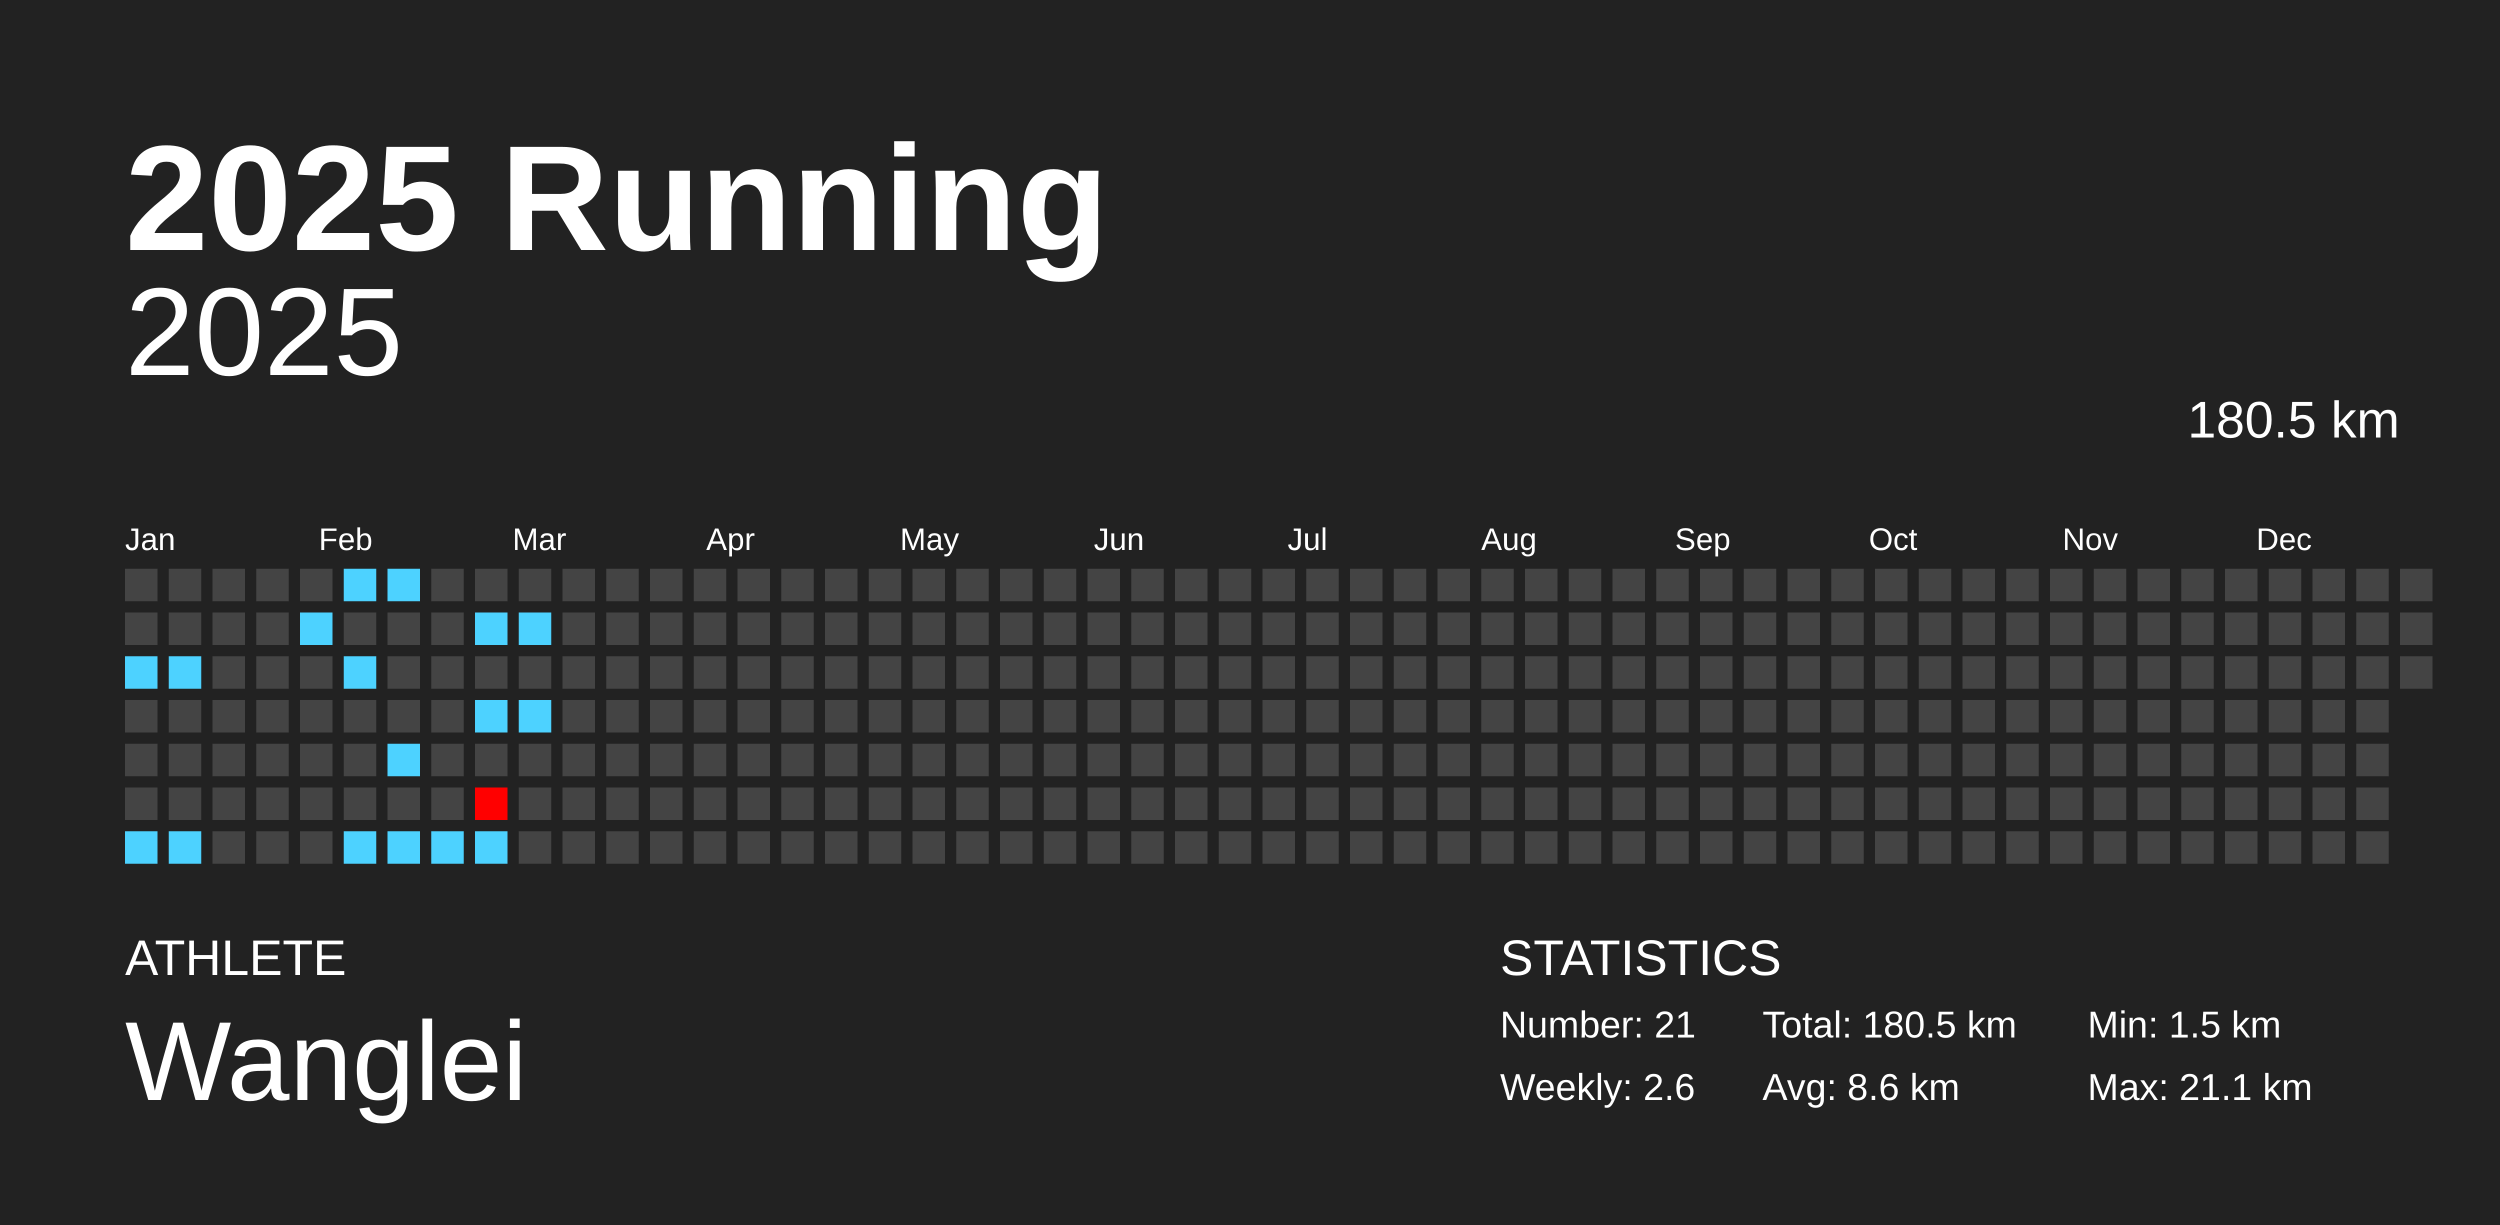
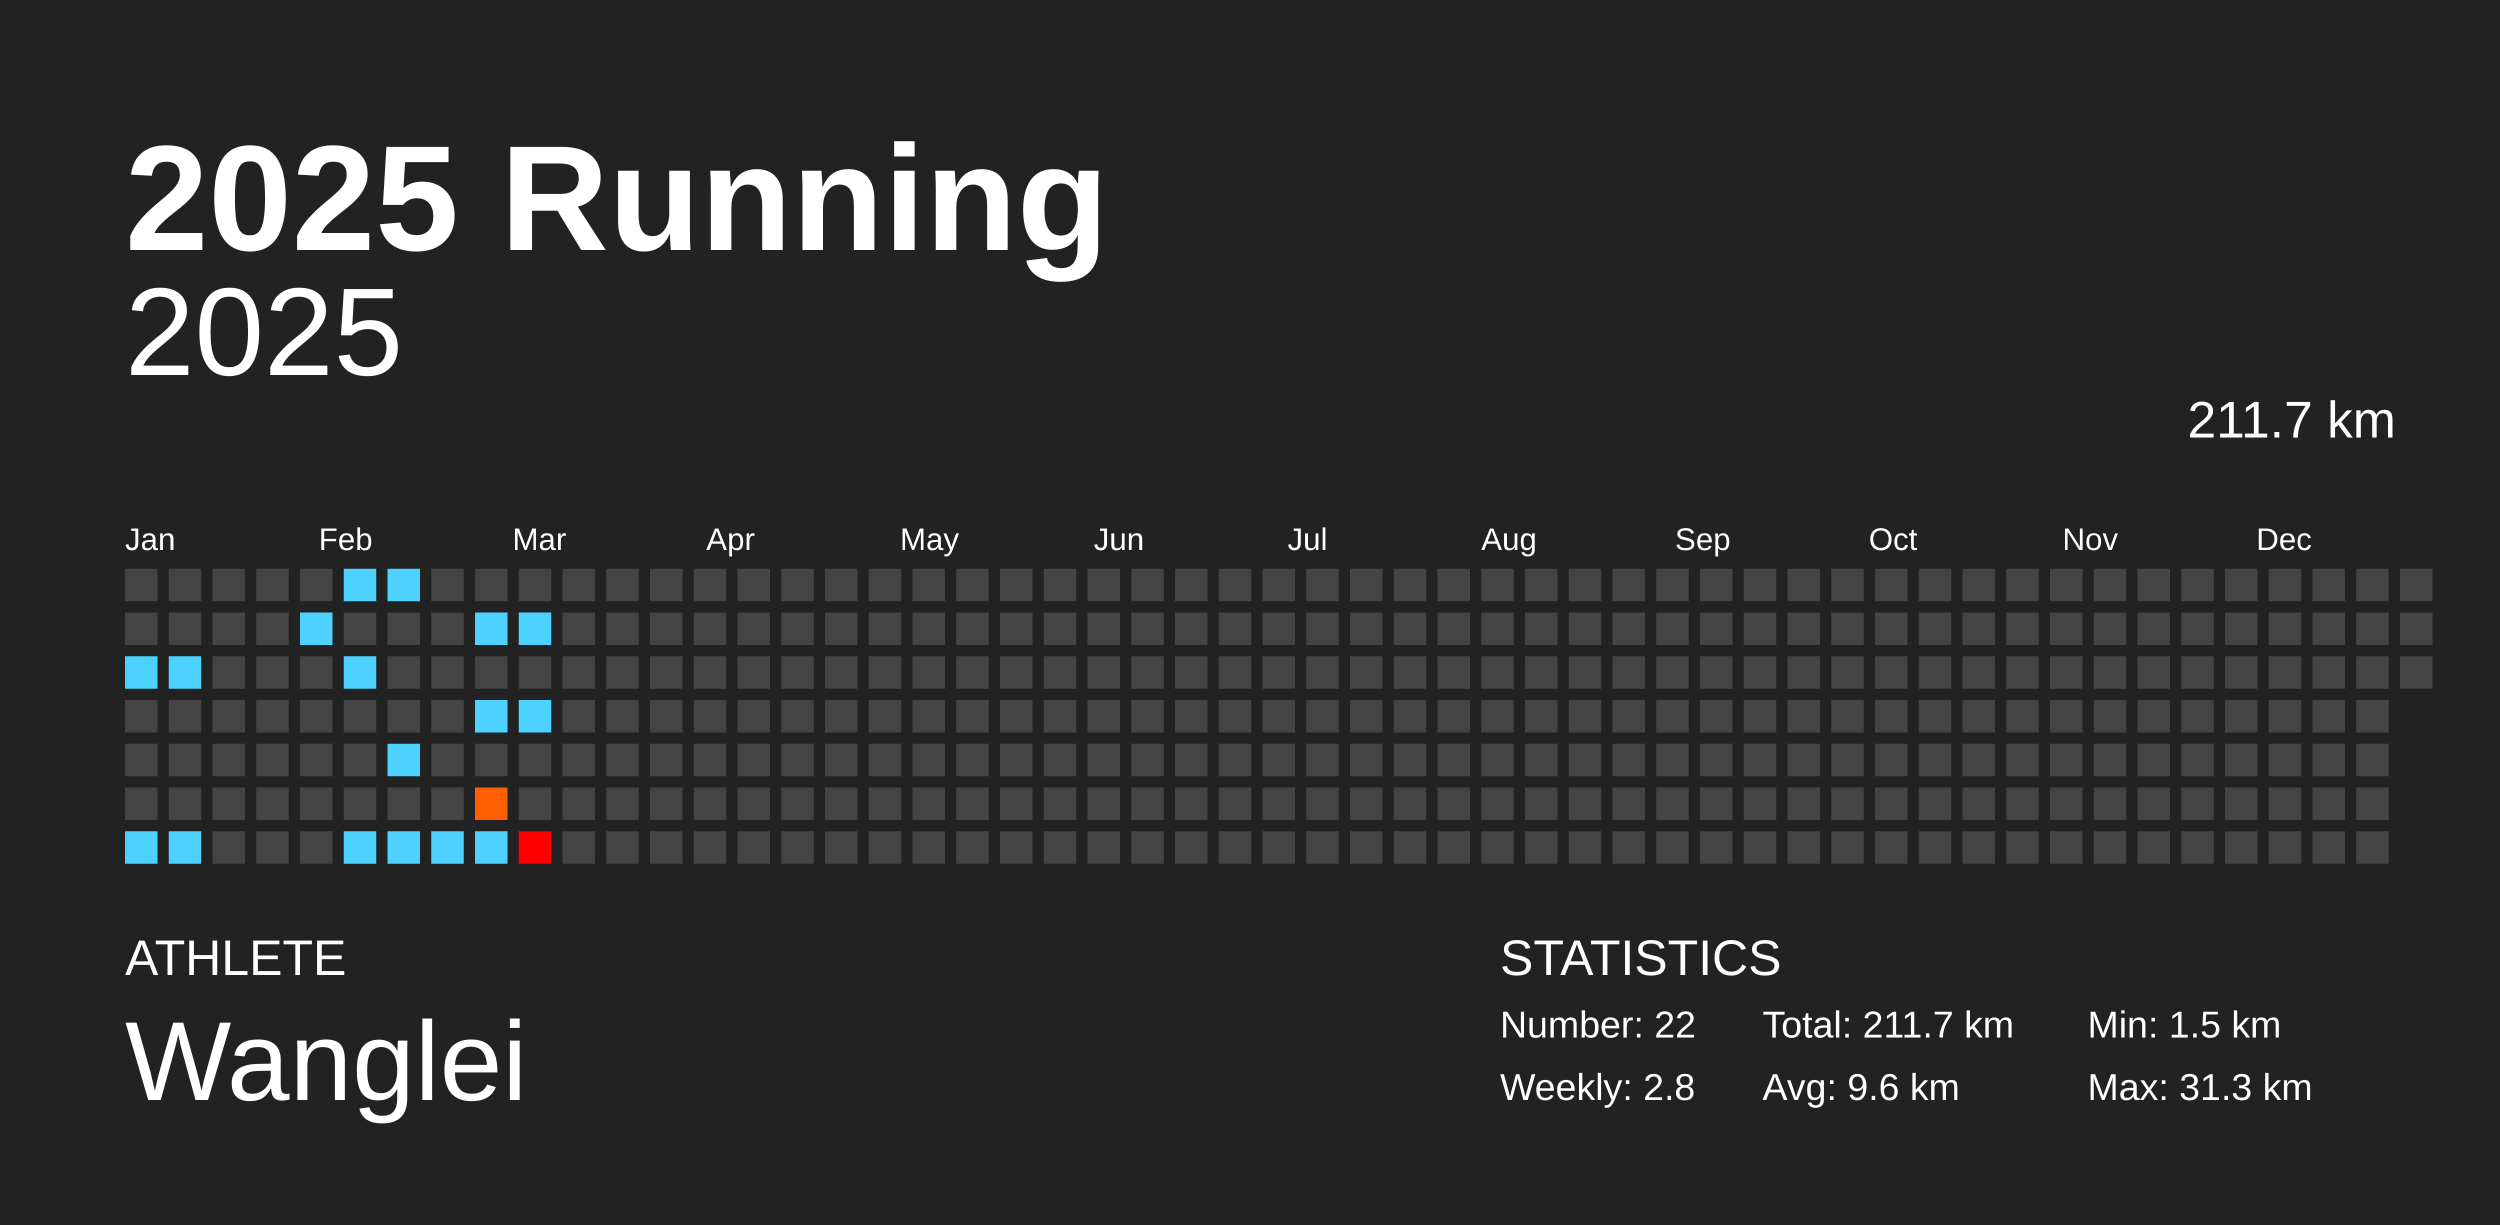
<svg xmlns="http://www.w3.org/2000/svg" baseProfile="full" height="98mm" version="1.1" viewBox="0,0,200,98" width="200mm">
  <defs />
  <rect fill="#222222" height="98" width="200" x="0" y="0" />
  <text fill="#FFFFFF" style="font-size:12px; font-family:Arial; font-weight:bold;" x="10" y="20">2025 Running</text>
  <text fill="#FFFFFF" style="font-size:4px; font-family:Arial" x="10" y="78">ATHLETE</text>
  <text fill="#FFFFFF" style="font-size:9px; font-family:Arial" x="10" y="88">Wanglei</text>
  <text fill="#FFFFFF" style="font-size:4px; font-family:Arial" x="120" y="78">STATISTICS</text>
-   <text fill="#FFFFFF" style="font-size:3px; font-family:Arial" x="120" y="83">Number: 21</text>
-   <text fill="#FFFFFF" style="font-size:3px; font-family:Arial" x="120" y="88">Weekly: 2.6</text>
-   <text fill="#FFFFFF" style="font-size:3px; font-family:Arial" x="141" y="83">Total: 180.5 km</text>
-   <text fill="#FFFFFF" style="font-size:3px; font-family:Arial" x="141" y="88">Avg: 8.6 km</text>
+   <text fill="#FFFFFF" style="font-size:3px; font-family:Arial" x="120" y="83">Number: 22</text>
+   <text fill="#FFFFFF" style="font-size:3px; font-family:Arial" x="120" y="88">Weekly: 2.8</text>
+   <text fill="#FFFFFF" style="font-size:3px; font-family:Arial" x="141" y="83">Total: 211.7 km</text>
+   <text fill="#FFFFFF" style="font-size:3px; font-family:Arial" x="141" y="88">Avg: 9.6 km</text>
  <text fill="#FFFFFF" style="font-size:3px; font-family:Arial" x="167" y="83">Min: 1.5 km</text>
-   <text fill="#FFFFFF" style="font-size:3px; font-family:Arial" x="167" y="88">Max: 21.1 km</text>
+   <text fill="#FFFFFF" style="font-size:3px; font-family:Arial" x="167" y="88">Max: 31.3 km</text>
  <text alignment-baseline="hanging" fill="#FFFFFF" style="font-size:10.0px; font-family:Arial;" x="10" y="30">2025</text>
-   <text alignment-baseline="hanging" fill="#FFFFFF" style="font-size:4.125px; font-family:Arial;" x="175" y="35">180.5 km</text>
+   <text alignment-baseline="hanging" fill="#FFFFFF" style="font-size:4.125px; font-family:Arial;" x="175" y="35">211.7 km</text>
  <text fill="#FFFFFF" style="font-size:2.5px; font-family:Arial" x="10.0" y="44">Jan</text>
  <text fill="#FFFFFF" style="font-size:2.5px; font-family:Arial" x="25.5" y="44">Feb</text>
  <text fill="#FFFFFF" style="font-size:2.5px; font-family:Arial" x="41.0" y="44">Mar</text>
  <text fill="#FFFFFF" style="font-size:2.5px; font-family:Arial" x="56.5" y="44">Apr</text>
  <text fill="#FFFFFF" style="font-size:2.5px; font-family:Arial" x="72.0" y="44">May</text>
  <text fill="#FFFFFF" style="font-size:2.5px; font-family:Arial" x="87.5" y="44">Jun</text>
  <text fill="#FFFFFF" style="font-size:2.5px; font-family:Arial" x="103.0" y="44">Jul</text>
  <text fill="#FFFFFF" style="font-size:2.5px; font-family:Arial" x="118.5" y="44">Aug</text>
  <text fill="#FFFFFF" style="font-size:2.5px; font-family:Arial" x="134.0" y="44">Sep</text>
  <text fill="#FFFFFF" style="font-size:2.5px; font-family:Arial" x="149.5" y="44">Oct</text>
  <text fill="#FFFFFF" style="font-size:2.5px; font-family:Arial" x="165.0" y="44">Nov</text>
  <text fill="#FFFFFF" style="font-size:2.5px; font-family:Arial" x="180.5" y="44">Dec</text>
  <rect fill="#444444" height="2.6" width="2.6" x="10.0" y="45.5" />
  <rect fill="#444444" height="2.6" width="2.6" x="10.0" y="49.0" />
  <rect fill="#4dd2ff" height="2.6" width="2.6" x="10.0" y="52.5" />
  <rect fill="#444444" height="2.6" width="2.6" x="10.0" y="56.0" />
  <rect fill="#444444" height="2.6" width="2.6" x="10.0" y="59.5" />
  <rect fill="#444444" height="2.6" width="2.6" x="10.0" y="63.0" />
  <rect fill="#4dd2ff" height="2.6" width="2.6" x="10.0" y="66.5" />
  <rect fill="#444444" height="2.6" width="2.6" x="13.5" y="45.5" />
  <rect fill="#444444" height="2.6" width="2.6" x="13.5" y="49.0" />
  <rect fill="#4dd2ff" height="2.6" width="2.6" x="13.5" y="52.5" />
  <rect fill="#444444" height="2.6" width="2.6" x="13.5" y="56.0" />
  <rect fill="#444444" height="2.6" width="2.6" x="13.5" y="59.5" />
  <rect fill="#444444" height="2.6" width="2.6" x="13.5" y="63.0" />
  <rect fill="#4dd2ff" height="2.6" width="2.6" x="13.5" y="66.5" />
  <rect fill="#444444" height="2.6" width="2.6" x="17.0" y="45.5" />
  <rect fill="#444444" height="2.6" width="2.6" x="17.0" y="49.0" />
  <rect fill="#444444" height="2.6" width="2.6" x="17.0" y="52.5" />
  <rect fill="#444444" height="2.6" width="2.6" x="17.0" y="56.0" />
  <rect fill="#444444" height="2.6" width="2.6" x="17.0" y="59.5" />
  <rect fill="#444444" height="2.6" width="2.6" x="17.0" y="63.0" />
  <rect fill="#444444" height="2.6" width="2.6" x="17.0" y="66.5" />
  <rect fill="#444444" height="2.6" width="2.6" x="20.5" y="45.5" />
  <rect fill="#444444" height="2.6" width="2.6" x="20.5" y="49.0" />
  <rect fill="#444444" height="2.6" width="2.6" x="20.5" y="52.5" />
  <rect fill="#444444" height="2.6" width="2.6" x="20.5" y="56.0" />
  <rect fill="#444444" height="2.6" width="2.6" x="20.5" y="59.5" />
  <rect fill="#444444" height="2.6" width="2.6" x="20.5" y="63.0" />
  <rect fill="#444444" height="2.6" width="2.6" x="20.5" y="66.5" />
  <rect fill="#444444" height="2.6" width="2.6" x="24.0" y="45.5" />
  <rect fill="#4dd2ff" height="2.6" width="2.6" x="24.0" y="49.0" />
  <rect fill="#444444" height="2.6" width="2.6" x="24.0" y="52.5" />
  <rect fill="#444444" height="2.6" width="2.6" x="24.0" y="56.0" />
  <rect fill="#444444" height="2.6" width="2.6" x="24.0" y="59.5" />
  <rect fill="#444444" height="2.6" width="2.6" x="24.0" y="63.0" />
  <rect fill="#444444" height="2.6" width="2.6" x="24.0" y="66.5" />
  <rect fill="#4dd2ff" height="2.6" width="2.6" x="27.5" y="45.5" />
  <rect fill="#444444" height="2.6" width="2.6" x="27.5" y="49.0" />
  <rect fill="#4dd2ff" height="2.6" width="2.6" x="27.5" y="52.5" />
  <rect fill="#444444" height="2.6" width="2.6" x="27.5" y="56.0" />
  <rect fill="#444444" height="2.6" width="2.6" x="27.5" y="59.5" />
  <rect fill="#444444" height="2.6" width="2.6" x="27.5" y="63.0" />
  <rect fill="#4dd2ff" height="2.6" width="2.6" x="27.5" y="66.5" />
  <rect fill="#4dd2ff" height="2.6" width="2.6" x="31.0" y="45.5" />
  <rect fill="#444444" height="2.6" width="2.6" x="31.0" y="49.0" />
  <rect fill="#444444" height="2.6" width="2.6" x="31.0" y="52.5" />
  <rect fill="#444444" height="2.6" width="2.6" x="31.0" y="56.0" />
  <rect fill="#4dd2ff" height="2.6" width="2.6" x="31.0" y="59.5" />
  <rect fill="#444444" height="2.6" width="2.6" x="31.0" y="63.0" />
  <rect fill="#4dd2ff" height="2.6" width="2.6" x="31.0" y="66.5" />
  <rect fill="#444444" height="2.6" width="2.6" x="34.5" y="45.5" />
  <rect fill="#444444" height="2.6" width="2.6" x="34.5" y="49.0" />
  <rect fill="#444444" height="2.6" width="2.6" x="34.5" y="52.5" />
  <rect fill="#444444" height="2.6" width="2.6" x="34.5" y="56.0" />
  <rect fill="#444444" height="2.6" width="2.6" x="34.5" y="59.5" />
  <rect fill="#444444" height="2.6" width="2.6" x="34.5" y="63.0" />
  <rect fill="#4dd2ff" height="2.6" width="2.6" x="34.5" y="66.5" />
  <rect fill="#444444" height="2.6" width="2.6" x="38.0" y="45.5" />
  <rect fill="#4dd2ff" height="2.6" width="2.6" x="38.0" y="49.0" />
  <rect fill="#444444" height="2.6" width="2.6" x="38.0" y="52.5" />
  <rect fill="#4dd2ff" height="2.6" width="2.6" x="38.0" y="56.0" />
  <rect fill="#444444" height="2.6" width="2.6" x="38.0" y="59.5" />
-   <rect fill="#ff0000" height="2.6" width="2.6" x="38.0" y="63.0" />
+   <rect fill="#ff5f00" height="2.6" width="2.6" x="38.0" y="63.0" />
  <rect fill="#4dd2ff" height="2.6" width="2.6" x="38.0" y="66.5" />
  <rect fill="#444444" height="2.6" width="2.6" x="41.5" y="45.5" />
  <rect fill="#4dd2ff" height="2.6" width="2.6" x="41.5" y="49.0" />
  <rect fill="#444444" height="2.6" width="2.6" x="41.5" y="52.5" />
  <rect fill="#4dd2ff" height="2.6" width="2.6" x="41.5" y="56.0" />
  <rect fill="#444444" height="2.6" width="2.6" x="41.5" y="59.5" />
  <rect fill="#444444" height="2.6" width="2.6" x="41.5" y="63.0" />
-   <rect fill="#444444" height="2.6" width="2.6" x="41.5" y="66.5" />
+   <rect fill="#ff0000" height="2.6" width="2.6" x="41.5" y="66.5" />
  <rect fill="#444444" height="2.6" width="2.6" x="45.0" y="45.5" />
  <rect fill="#444444" height="2.6" width="2.6" x="45.0" y="49.0" />
  <rect fill="#444444" height="2.6" width="2.6" x="45.0" y="52.5" />
  <rect fill="#444444" height="2.6" width="2.6" x="45.0" y="56.0" />
  <rect fill="#444444" height="2.6" width="2.6" x="45.0" y="59.5" />
  <rect fill="#444444" height="2.6" width="2.6" x="45.0" y="63.0" />
  <rect fill="#444444" height="2.6" width="2.6" x="45.0" y="66.5" />
  <rect fill="#444444" height="2.6" width="2.6" x="48.5" y="45.5" />
  <rect fill="#444444" height="2.6" width="2.6" x="48.5" y="49.0" />
  <rect fill="#444444" height="2.6" width="2.6" x="48.5" y="52.5" />
  <rect fill="#444444" height="2.6" width="2.6" x="48.5" y="56.0" />
  <rect fill="#444444" height="2.6" width="2.6" x="48.5" y="59.5" />
  <rect fill="#444444" height="2.6" width="2.6" x="48.5" y="63.0" />
  <rect fill="#444444" height="2.6" width="2.6" x="48.5" y="66.5" />
  <rect fill="#444444" height="2.6" width="2.6" x="52.0" y="45.5" />
  <rect fill="#444444" height="2.6" width="2.6" x="52.0" y="49.0" />
  <rect fill="#444444" height="2.6" width="2.6" x="52.0" y="52.5" />
  <rect fill="#444444" height="2.6" width="2.6" x="52.0" y="56.0" />
  <rect fill="#444444" height="2.6" width="2.6" x="52.0" y="59.5" />
  <rect fill="#444444" height="2.6" width="2.6" x="52.0" y="63.0" />
  <rect fill="#444444" height="2.6" width="2.6" x="52.0" y="66.5" />
  <rect fill="#444444" height="2.6" width="2.6" x="55.5" y="45.5" />
  <rect fill="#444444" height="2.6" width="2.6" x="55.5" y="49.0" />
  <rect fill="#444444" height="2.6" width="2.6" x="55.5" y="52.5" />
  <rect fill="#444444" height="2.6" width="2.6" x="55.5" y="56.0" />
  <rect fill="#444444" height="2.6" width="2.6" x="55.5" y="59.5" />
  <rect fill="#444444" height="2.6" width="2.6" x="55.5" y="63.0" />
  <rect fill="#444444" height="2.6" width="2.6" x="55.5" y="66.5" />
  <rect fill="#444444" height="2.6" width="2.6" x="59.0" y="45.5" />
  <rect fill="#444444" height="2.6" width="2.6" x="59.0" y="49.0" />
  <rect fill="#444444" height="2.6" width="2.6" x="59.0" y="52.5" />
  <rect fill="#444444" height="2.6" width="2.6" x="59.0" y="56.0" />
  <rect fill="#444444" height="2.6" width="2.6" x="59.0" y="59.5" />
  <rect fill="#444444" height="2.6" width="2.6" x="59.0" y="63.0" />
  <rect fill="#444444" height="2.6" width="2.6" x="59.0" y="66.5" />
  <rect fill="#444444" height="2.6" width="2.6" x="62.5" y="45.5" />
  <rect fill="#444444" height="2.6" width="2.6" x="62.5" y="49.0" />
  <rect fill="#444444" height="2.6" width="2.6" x="62.5" y="52.5" />
  <rect fill="#444444" height="2.6" width="2.6" x="62.5" y="56.0" />
  <rect fill="#444444" height="2.6" width="2.6" x="62.5" y="59.5" />
  <rect fill="#444444" height="2.6" width="2.6" x="62.5" y="63.0" />
  <rect fill="#444444" height="2.6" width="2.6" x="62.5" y="66.5" />
  <rect fill="#444444" height="2.6" width="2.6" x="66.0" y="45.5" />
  <rect fill="#444444" height="2.6" width="2.6" x="66.0" y="49.0" />
  <rect fill="#444444" height="2.6" width="2.6" x="66.0" y="52.5" />
  <rect fill="#444444" height="2.6" width="2.6" x="66.0" y="56.0" />
  <rect fill="#444444" height="2.6" width="2.6" x="66.0" y="59.5" />
  <rect fill="#444444" height="2.6" width="2.6" x="66.0" y="63.0" />
  <rect fill="#444444" height="2.6" width="2.6" x="66.0" y="66.5" />
  <rect fill="#444444" height="2.6" width="2.6" x="69.5" y="45.5" />
  <rect fill="#444444" height="2.6" width="2.6" x="69.5" y="49.0" />
  <rect fill="#444444" height="2.6" width="2.6" x="69.5" y="52.5" />
  <rect fill="#444444" height="2.6" width="2.6" x="69.5" y="56.0" />
  <rect fill="#444444" height="2.6" width="2.6" x="69.5" y="59.5" />
  <rect fill="#444444" height="2.6" width="2.6" x="69.5" y="63.0" />
  <rect fill="#444444" height="2.6" width="2.6" x="69.5" y="66.5" />
  <rect fill="#444444" height="2.6" width="2.6" x="73.0" y="45.5" />
  <rect fill="#444444" height="2.6" width="2.6" x="73.0" y="49.0" />
  <rect fill="#444444" height="2.6" width="2.6" x="73.0" y="52.5" />
  <rect fill="#444444" height="2.6" width="2.6" x="73.0" y="56.0" />
  <rect fill="#444444" height="2.6" width="2.6" x="73.0" y="59.5" />
  <rect fill="#444444" height="2.6" width="2.6" x="73.0" y="63.0" />
  <rect fill="#444444" height="2.6" width="2.6" x="73.0" y="66.5" />
  <rect fill="#444444" height="2.6" width="2.6" x="76.5" y="45.5" />
  <rect fill="#444444" height="2.6" width="2.6" x="76.5" y="49.0" />
  <rect fill="#444444" height="2.6" width="2.6" x="76.5" y="52.5" />
  <rect fill="#444444" height="2.6" width="2.6" x="76.5" y="56.0" />
  <rect fill="#444444" height="2.6" width="2.6" x="76.5" y="59.5" />
  <rect fill="#444444" height="2.6" width="2.6" x="76.5" y="63.0" />
  <rect fill="#444444" height="2.6" width="2.6" x="76.5" y="66.5" />
  <rect fill="#444444" height="2.6" width="2.6" x="80.0" y="45.5" />
  <rect fill="#444444" height="2.6" width="2.6" x="80.0" y="49.0" />
  <rect fill="#444444" height="2.6" width="2.6" x="80.0" y="52.5" />
  <rect fill="#444444" height="2.6" width="2.6" x="80.0" y="56.0" />
  <rect fill="#444444" height="2.6" width="2.6" x="80.0" y="59.5" />
  <rect fill="#444444" height="2.6" width="2.6" x="80.0" y="63.0" />
  <rect fill="#444444" height="2.6" width="2.6" x="80.0" y="66.5" />
  <rect fill="#444444" height="2.6" width="2.6" x="83.5" y="45.5" />
  <rect fill="#444444" height="2.6" width="2.6" x="83.5" y="49.0" />
  <rect fill="#444444" height="2.6" width="2.6" x="83.5" y="52.5" />
  <rect fill="#444444" height="2.6" width="2.6" x="83.5" y="56.0" />
  <rect fill="#444444" height="2.6" width="2.6" x="83.5" y="59.5" />
  <rect fill="#444444" height="2.6" width="2.6" x="83.5" y="63.0" />
  <rect fill="#444444" height="2.6" width="2.6" x="83.5" y="66.5" />
  <rect fill="#444444" height="2.6" width="2.6" x="87.0" y="45.5" />
  <rect fill="#444444" height="2.6" width="2.6" x="87.0" y="49.0" />
  <rect fill="#444444" height="2.6" width="2.6" x="87.0" y="52.5" />
  <rect fill="#444444" height="2.6" width="2.6" x="87.0" y="56.0" />
  <rect fill="#444444" height="2.6" width="2.6" x="87.0" y="59.5" />
  <rect fill="#444444" height="2.6" width="2.6" x="87.0" y="63.0" />
  <rect fill="#444444" height="2.6" width="2.6" x="87.0" y="66.5" />
  <rect fill="#444444" height="2.6" width="2.6" x="90.5" y="45.5" />
  <rect fill="#444444" height="2.6" width="2.6" x="90.5" y="49.0" />
  <rect fill="#444444" height="2.6" width="2.6" x="90.5" y="52.5" />
  <rect fill="#444444" height="2.6" width="2.6" x="90.5" y="56.0" />
  <rect fill="#444444" height="2.6" width="2.6" x="90.5" y="59.5" />
  <rect fill="#444444" height="2.6" width="2.6" x="90.5" y="63.0" />
  <rect fill="#444444" height="2.6" width="2.6" x="90.5" y="66.5" />
  <rect fill="#444444" height="2.6" width="2.6" x="94.0" y="45.5" />
  <rect fill="#444444" height="2.6" width="2.6" x="94.0" y="49.0" />
  <rect fill="#444444" height="2.6" width="2.6" x="94.0" y="52.5" />
  <rect fill="#444444" height="2.6" width="2.6" x="94.0" y="56.0" />
  <rect fill="#444444" height="2.6" width="2.6" x="94.0" y="59.5" />
  <rect fill="#444444" height="2.6" width="2.6" x="94.0" y="63.0" />
  <rect fill="#444444" height="2.6" width="2.6" x="94.0" y="66.5" />
  <rect fill="#444444" height="2.6" width="2.6" x="97.5" y="45.5" />
  <rect fill="#444444" height="2.6" width="2.6" x="97.5" y="49.0" />
  <rect fill="#444444" height="2.6" width="2.6" x="97.5" y="52.5" />
  <rect fill="#444444" height="2.6" width="2.6" x="97.5" y="56.0" />
  <rect fill="#444444" height="2.6" width="2.6" x="97.5" y="59.5" />
  <rect fill="#444444" height="2.6" width="2.6" x="97.5" y="63.0" />
  <rect fill="#444444" height="2.6" width="2.6" x="97.5" y="66.5" />
  <rect fill="#444444" height="2.6" width="2.6" x="101.0" y="45.5" />
  <rect fill="#444444" height="2.6" width="2.6" x="101.0" y="49.0" />
  <rect fill="#444444" height="2.6" width="2.6" x="101.0" y="52.5" />
  <rect fill="#444444" height="2.6" width="2.6" x="101.0" y="56.0" />
  <rect fill="#444444" height="2.6" width="2.6" x="101.0" y="59.5" />
  <rect fill="#444444" height="2.6" width="2.6" x="101.0" y="63.0" />
  <rect fill="#444444" height="2.6" width="2.6" x="101.0" y="66.5" />
  <rect fill="#444444" height="2.6" width="2.6" x="104.5" y="45.5" />
  <rect fill="#444444" height="2.6" width="2.6" x="104.5" y="49.0" />
  <rect fill="#444444" height="2.6" width="2.6" x="104.5" y="52.5" />
  <rect fill="#444444" height="2.6" width="2.6" x="104.5" y="56.0" />
  <rect fill="#444444" height="2.6" width="2.6" x="104.5" y="59.5" />
  <rect fill="#444444" height="2.6" width="2.6" x="104.5" y="63.0" />
  <rect fill="#444444" height="2.6" width="2.6" x="104.5" y="66.5" />
  <rect fill="#444444" height="2.6" width="2.6" x="108.0" y="45.5" />
  <rect fill="#444444" height="2.6" width="2.6" x="108.0" y="49.0" />
  <rect fill="#444444" height="2.6" width="2.6" x="108.0" y="52.5" />
  <rect fill="#444444" height="2.6" width="2.6" x="108.0" y="56.0" />
  <rect fill="#444444" height="2.6" width="2.6" x="108.0" y="59.5" />
  <rect fill="#444444" height="2.6" width="2.6" x="108.0" y="63.0" />
  <rect fill="#444444" height="2.6" width="2.6" x="108.0" y="66.5" />
  <rect fill="#444444" height="2.6" width="2.6" x="111.5" y="45.5" />
  <rect fill="#444444" height="2.6" width="2.6" x="111.5" y="49.0" />
  <rect fill="#444444" height="2.6" width="2.6" x="111.5" y="52.5" />
  <rect fill="#444444" height="2.6" width="2.6" x="111.5" y="56.0" />
  <rect fill="#444444" height="2.6" width="2.6" x="111.5" y="59.5" />
  <rect fill="#444444" height="2.6" width="2.6" x="111.5" y="63.0" />
  <rect fill="#444444" height="2.6" width="2.6" x="111.5" y="66.5" />
  <rect fill="#444444" height="2.6" width="2.6" x="115.0" y="45.5" />
  <rect fill="#444444" height="2.6" width="2.6" x="115.0" y="49.0" />
  <rect fill="#444444" height="2.6" width="2.6" x="115.0" y="52.5" />
  <rect fill="#444444" height="2.6" width="2.6" x="115.0" y="56.0" />
  <rect fill="#444444" height="2.6" width="2.6" x="115.0" y="59.5" />
  <rect fill="#444444" height="2.6" width="2.6" x="115.0" y="63.0" />
  <rect fill="#444444" height="2.6" width="2.6" x="115.0" y="66.5" />
  <rect fill="#444444" height="2.6" width="2.6" x="118.5" y="45.5" />
  <rect fill="#444444" height="2.6" width="2.6" x="118.5" y="49.0" />
  <rect fill="#444444" height="2.6" width="2.6" x="118.5" y="52.5" />
  <rect fill="#444444" height="2.6" width="2.6" x="118.5" y="56.0" />
  <rect fill="#444444" height="2.6" width="2.6" x="118.5" y="59.5" />
  <rect fill="#444444" height="2.6" width="2.6" x="118.5" y="63.0" />
  <rect fill="#444444" height="2.6" width="2.6" x="118.5" y="66.5" />
  <rect fill="#444444" height="2.6" width="2.6" x="122.0" y="45.5" />
  <rect fill="#444444" height="2.6" width="2.6" x="122.0" y="49.0" />
  <rect fill="#444444" height="2.6" width="2.6" x="122.0" y="52.5" />
  <rect fill="#444444" height="2.6" width="2.6" x="122.0" y="56.0" />
  <rect fill="#444444" height="2.6" width="2.6" x="122.0" y="59.5" />
  <rect fill="#444444" height="2.6" width="2.6" x="122.0" y="63.0" />
  <rect fill="#444444" height="2.6" width="2.6" x="122.0" y="66.5" />
  <rect fill="#444444" height="2.6" width="2.6" x="125.5" y="45.5" />
  <rect fill="#444444" height="2.6" width="2.6" x="125.5" y="49.0" />
  <rect fill="#444444" height="2.6" width="2.6" x="125.5" y="52.5" />
  <rect fill="#444444" height="2.6" width="2.6" x="125.5" y="56.0" />
  <rect fill="#444444" height="2.6" width="2.6" x="125.5" y="59.5" />
  <rect fill="#444444" height="2.6" width="2.6" x="125.5" y="63.0" />
  <rect fill="#444444" height="2.6" width="2.6" x="125.5" y="66.5" />
  <rect fill="#444444" height="2.6" width="2.6" x="129.0" y="45.5" />
  <rect fill="#444444" height="2.6" width="2.6" x="129.0" y="49.0" />
  <rect fill="#444444" height="2.6" width="2.6" x="129.0" y="52.5" />
  <rect fill="#444444" height="2.6" width="2.6" x="129.0" y="56.0" />
  <rect fill="#444444" height="2.6" width="2.6" x="129.0" y="59.5" />
  <rect fill="#444444" height="2.6" width="2.6" x="129.0" y="63.0" />
  <rect fill="#444444" height="2.6" width="2.6" x="129.0" y="66.5" />
  <rect fill="#444444" height="2.6" width="2.6" x="132.5" y="45.5" />
  <rect fill="#444444" height="2.6" width="2.6" x="132.5" y="49.0" />
  <rect fill="#444444" height="2.6" width="2.6" x="132.5" y="52.5" />
  <rect fill="#444444" height="2.6" width="2.6" x="132.5" y="56.0" />
  <rect fill="#444444" height="2.6" width="2.6" x="132.5" y="59.5" />
  <rect fill="#444444" height="2.6" width="2.6" x="132.5" y="63.0" />
  <rect fill="#444444" height="2.6" width="2.6" x="132.5" y="66.5" />
  <rect fill="#444444" height="2.6" width="2.6" x="136.0" y="45.5" />
  <rect fill="#444444" height="2.6" width="2.6" x="136.0" y="49.0" />
  <rect fill="#444444" height="2.6" width="2.6" x="136.0" y="52.5" />
  <rect fill="#444444" height="2.6" width="2.6" x="136.0" y="56.0" />
  <rect fill="#444444" height="2.6" width="2.6" x="136.0" y="59.5" />
  <rect fill="#444444" height="2.6" width="2.6" x="136.0" y="63.0" />
  <rect fill="#444444" height="2.6" width="2.6" x="136.0" y="66.5" />
  <rect fill="#444444" height="2.6" width="2.6" x="139.5" y="45.5" />
  <rect fill="#444444" height="2.6" width="2.6" x="139.5" y="49.0" />
  <rect fill="#444444" height="2.6" width="2.6" x="139.5" y="52.5" />
  <rect fill="#444444" height="2.6" width="2.6" x="139.5" y="56.0" />
  <rect fill="#444444" height="2.6" width="2.6" x="139.5" y="59.5" />
  <rect fill="#444444" height="2.6" width="2.6" x="139.5" y="63.0" />
  <rect fill="#444444" height="2.6" width="2.6" x="139.5" y="66.5" />
  <rect fill="#444444" height="2.6" width="2.6" x="143.0" y="45.5" />
  <rect fill="#444444" height="2.6" width="2.6" x="143.0" y="49.0" />
  <rect fill="#444444" height="2.6" width="2.6" x="143.0" y="52.5" />
  <rect fill="#444444" height="2.6" width="2.6" x="143.0" y="56.0" />
  <rect fill="#444444" height="2.6" width="2.6" x="143.0" y="59.5" />
  <rect fill="#444444" height="2.6" width="2.6" x="143.0" y="63.0" />
  <rect fill="#444444" height="2.6" width="2.6" x="143.0" y="66.5" />
  <rect fill="#444444" height="2.6" width="2.6" x="146.5" y="45.5" />
  <rect fill="#444444" height="2.6" width="2.6" x="146.5" y="49.0" />
  <rect fill="#444444" height="2.6" width="2.6" x="146.5" y="52.5" />
  <rect fill="#444444" height="2.6" width="2.6" x="146.5" y="56.0" />
  <rect fill="#444444" height="2.6" width="2.6" x="146.5" y="59.5" />
  <rect fill="#444444" height="2.6" width="2.6" x="146.5" y="63.0" />
  <rect fill="#444444" height="2.6" width="2.6" x="146.5" y="66.5" />
  <rect fill="#444444" height="2.6" width="2.6" x="150.0" y="45.5" />
  <rect fill="#444444" height="2.6" width="2.6" x="150.0" y="49.0" />
  <rect fill="#444444" height="2.6" width="2.6" x="150.0" y="52.5" />
  <rect fill="#444444" height="2.6" width="2.6" x="150.0" y="56.0" />
  <rect fill="#444444" height="2.6" width="2.6" x="150.0" y="59.5" />
  <rect fill="#444444" height="2.6" width="2.6" x="150.0" y="63.0" />
  <rect fill="#444444" height="2.6" width="2.6" x="150.0" y="66.5" />
  <rect fill="#444444" height="2.6" width="2.6" x="153.5" y="45.5" />
  <rect fill="#444444" height="2.6" width="2.6" x="153.5" y="49.0" />
  <rect fill="#444444" height="2.6" width="2.6" x="153.5" y="52.5" />
  <rect fill="#444444" height="2.6" width="2.6" x="153.5" y="56.0" />
  <rect fill="#444444" height="2.6" width="2.6" x="153.5" y="59.5" />
  <rect fill="#444444" height="2.6" width="2.6" x="153.5" y="63.0" />
  <rect fill="#444444" height="2.6" width="2.6" x="153.5" y="66.5" />
  <rect fill="#444444" height="2.6" width="2.6" x="157.0" y="45.5" />
  <rect fill="#444444" height="2.6" width="2.6" x="157.0" y="49.0" />
  <rect fill="#444444" height="2.6" width="2.6" x="157.0" y="52.5" />
  <rect fill="#444444" height="2.6" width="2.6" x="157.0" y="56.0" />
  <rect fill="#444444" height="2.6" width="2.6" x="157.0" y="59.5" />
  <rect fill="#444444" height="2.6" width="2.6" x="157.0" y="63.0" />
  <rect fill="#444444" height="2.6" width="2.6" x="157.0" y="66.5" />
  <rect fill="#444444" height="2.6" width="2.6" x="160.5" y="45.5" />
  <rect fill="#444444" height="2.6" width="2.6" x="160.5" y="49.0" />
  <rect fill="#444444" height="2.6" width="2.6" x="160.5" y="52.5" />
  <rect fill="#444444" height="2.6" width="2.6" x="160.5" y="56.0" />
  <rect fill="#444444" height="2.6" width="2.6" x="160.5" y="59.5" />
  <rect fill="#444444" height="2.6" width="2.6" x="160.5" y="63.0" />
  <rect fill="#444444" height="2.6" width="2.6" x="160.5" y="66.5" />
  <rect fill="#444444" height="2.6" width="2.6" x="164.0" y="45.5" />
  <rect fill="#444444" height="2.6" width="2.6" x="164.0" y="49.0" />
  <rect fill="#444444" height="2.6" width="2.6" x="164.0" y="52.5" />
  <rect fill="#444444" height="2.6" width="2.6" x="164.0" y="56.0" />
  <rect fill="#444444" height="2.6" width="2.6" x="164.0" y="59.5" />
  <rect fill="#444444" height="2.6" width="2.6" x="164.0" y="63.0" />
  <rect fill="#444444" height="2.6" width="2.6" x="164.0" y="66.5" />
  <rect fill="#444444" height="2.6" width="2.6" x="167.5" y="45.5" />
  <rect fill="#444444" height="2.6" width="2.6" x="167.5" y="49.0" />
  <rect fill="#444444" height="2.6" width="2.6" x="167.5" y="52.5" />
  <rect fill="#444444" height="2.6" width="2.6" x="167.5" y="56.0" />
  <rect fill="#444444" height="2.6" width="2.6" x="167.5" y="59.5" />
  <rect fill="#444444" height="2.6" width="2.6" x="167.5" y="63.0" />
  <rect fill="#444444" height="2.6" width="2.6" x="167.5" y="66.5" />
  <rect fill="#444444" height="2.6" width="2.6" x="171.0" y="45.5" />
  <rect fill="#444444" height="2.6" width="2.6" x="171.0" y="49.0" />
  <rect fill="#444444" height="2.6" width="2.6" x="171.0" y="52.5" />
  <rect fill="#444444" height="2.6" width="2.6" x="171.0" y="56.0" />
  <rect fill="#444444" height="2.6" width="2.6" x="171.0" y="59.5" />
  <rect fill="#444444" height="2.6" width="2.6" x="171.0" y="63.0" />
  <rect fill="#444444" height="2.6" width="2.6" x="171.0" y="66.5" />
  <rect fill="#444444" height="2.6" width="2.6" x="174.5" y="45.5" />
  <rect fill="#444444" height="2.6" width="2.6" x="174.5" y="49.0" />
  <rect fill="#444444" height="2.6" width="2.6" x="174.5" y="52.5" />
  <rect fill="#444444" height="2.6" width="2.6" x="174.5" y="56.0" />
  <rect fill="#444444" height="2.6" width="2.6" x="174.5" y="59.5" />
  <rect fill="#444444" height="2.6" width="2.6" x="174.5" y="63.0" />
  <rect fill="#444444" height="2.6" width="2.6" x="174.5" y="66.5" />
  <rect fill="#444444" height="2.6" width="2.6" x="178.0" y="45.5" />
  <rect fill="#444444" height="2.6" width="2.6" x="178.0" y="49.0" />
  <rect fill="#444444" height="2.6" width="2.6" x="178.0" y="52.5" />
  <rect fill="#444444" height="2.6" width="2.6" x="178.0" y="56.0" />
  <rect fill="#444444" height="2.6" width="2.6" x="178.0" y="59.5" />
  <rect fill="#444444" height="2.6" width="2.6" x="178.0" y="63.0" />
  <rect fill="#444444" height="2.6" width="2.6" x="178.0" y="66.5" />
  <rect fill="#444444" height="2.6" width="2.6" x="181.5" y="45.5" />
  <rect fill="#444444" height="2.6" width="2.6" x="181.5" y="49.0" />
  <rect fill="#444444" height="2.6" width="2.6" x="181.5" y="52.5" />
  <rect fill="#444444" height="2.6" width="2.6" x="181.5" y="56.0" />
  <rect fill="#444444" height="2.6" width="2.6" x="181.5" y="59.5" />
  <rect fill="#444444" height="2.6" width="2.6" x="181.5" y="63.0" />
  <rect fill="#444444" height="2.6" width="2.6" x="181.5" y="66.5" />
  <rect fill="#444444" height="2.6" width="2.6" x="185.0" y="45.5" />
  <rect fill="#444444" height="2.6" width="2.6" x="185.0" y="49.0" />
  <rect fill="#444444" height="2.6" width="2.6" x="185.0" y="52.5" />
  <rect fill="#444444" height="2.6" width="2.6" x="185.0" y="56.0" />
  <rect fill="#444444" height="2.6" width="2.6" x="185.0" y="59.5" />
  <rect fill="#444444" height="2.6" width="2.6" x="185.0" y="63.0" />
  <rect fill="#444444" height="2.6" width="2.6" x="185.0" y="66.5" />
  <rect fill="#444444" height="2.6" width="2.6" x="188.5" y="45.5" />
  <rect fill="#444444" height="2.6" width="2.6" x="188.5" y="49.0" />
  <rect fill="#444444" height="2.6" width="2.6" x="188.5" y="52.5" />
  <rect fill="#444444" height="2.6" width="2.6" x="188.5" y="56.0" />
  <rect fill="#444444" height="2.6" width="2.6" x="188.5" y="59.5" />
  <rect fill="#444444" height="2.6" width="2.6" x="188.5" y="63.0" />
  <rect fill="#444444" height="2.6" width="2.6" x="188.5" y="66.5" />
  <rect fill="#444444" height="2.6" width="2.6" x="192.0" y="45.5" />
  <rect fill="#444444" height="2.6" width="2.6" x="192.0" y="49.0" />
  <rect fill="#444444" height="2.6" width="2.6" x="192.0" y="52.5" />
</svg>
